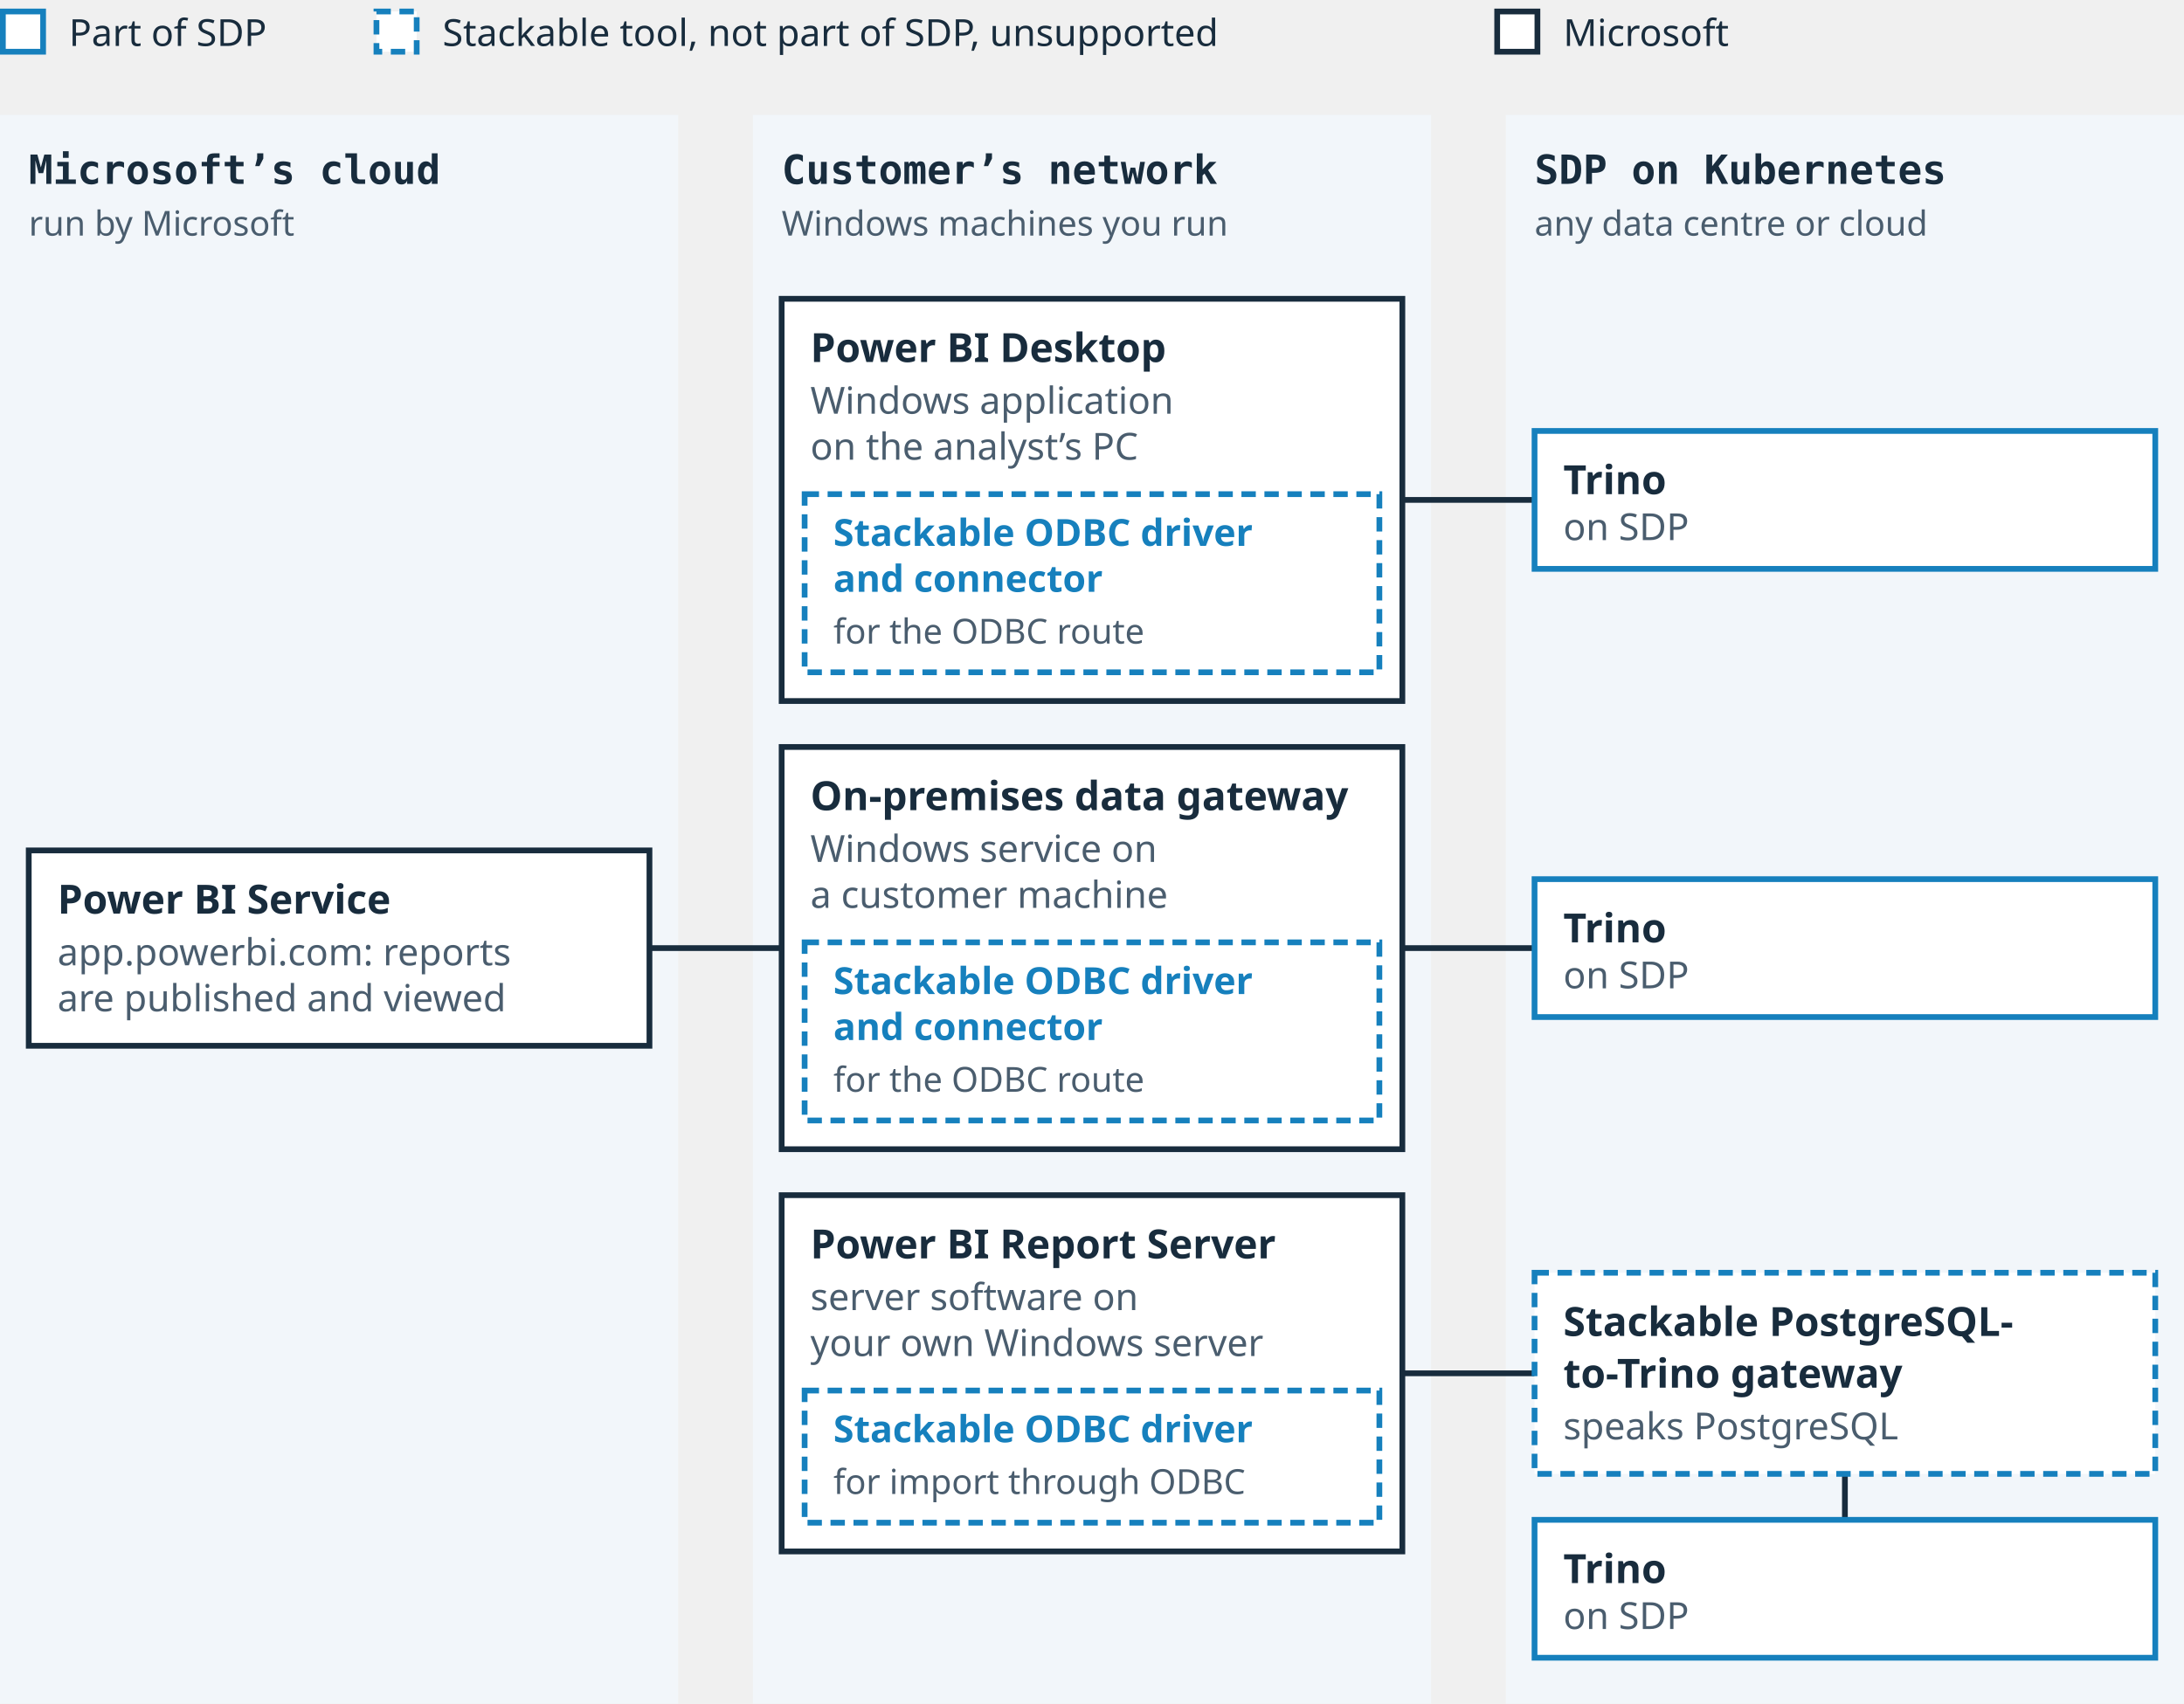
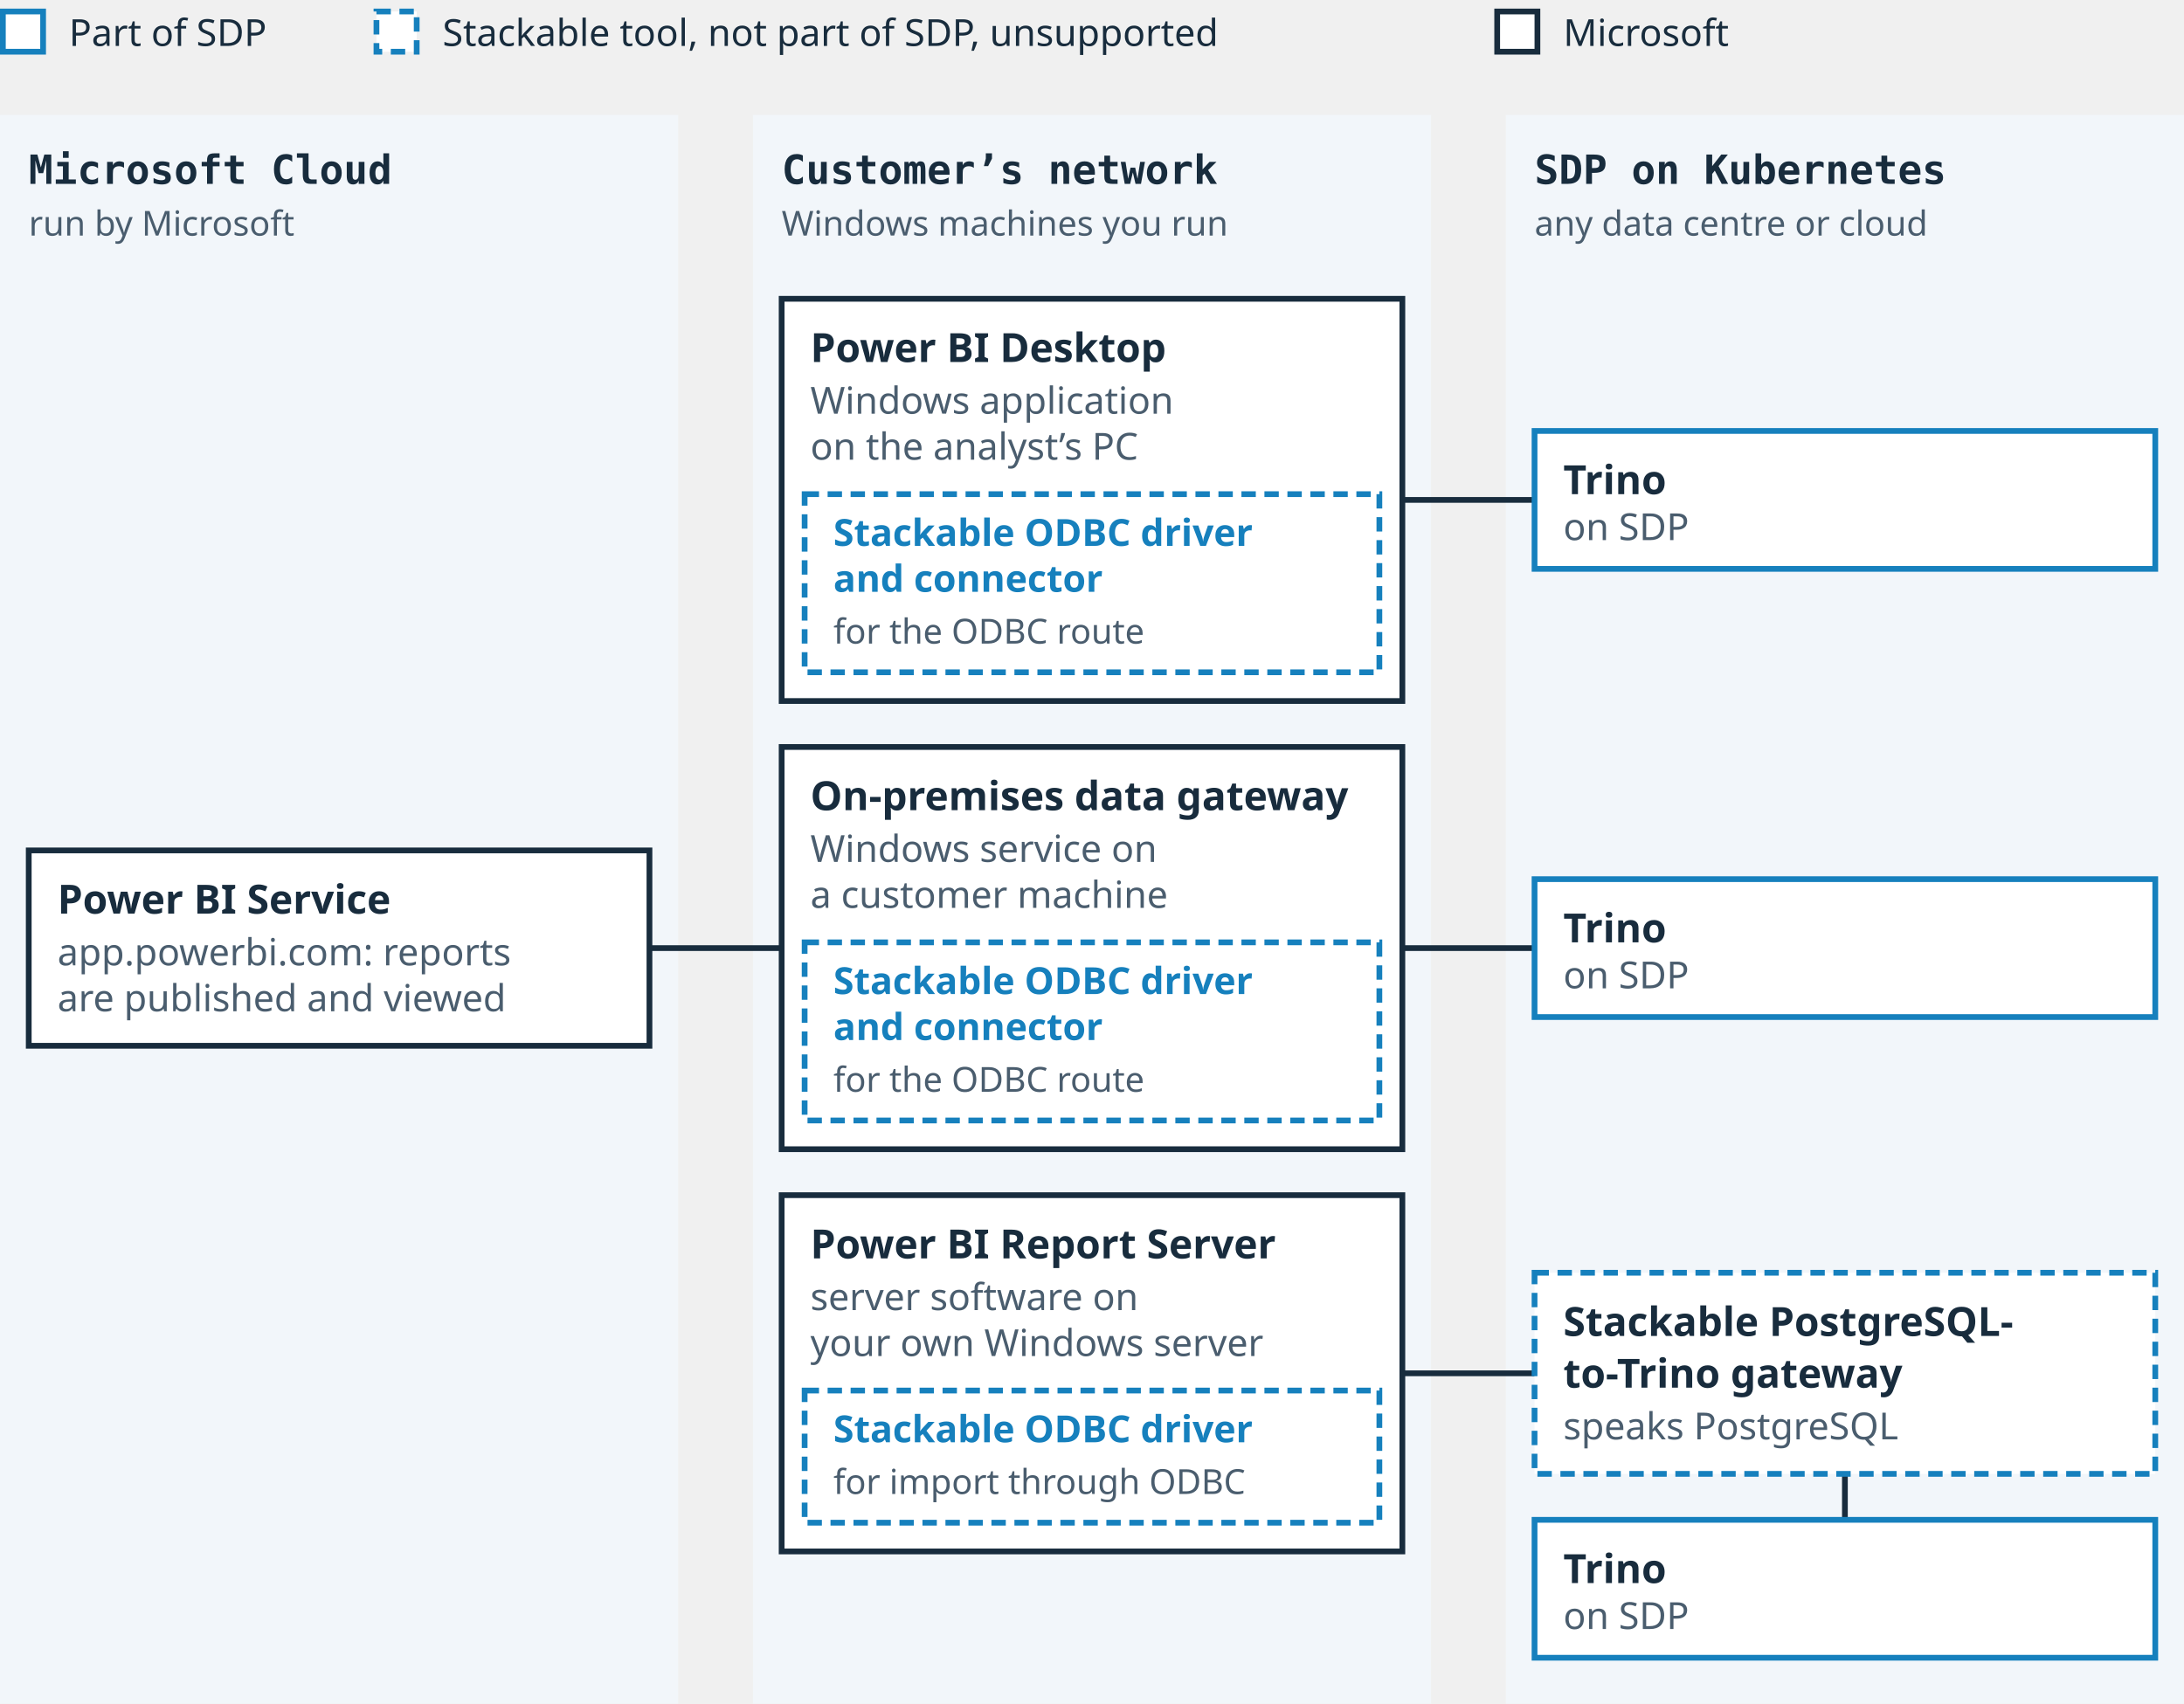
<svg xmlns="http://www.w3.org/2000/svg" viewBox="0 0 760 593" width="760" height="593" role="img" aria-labelledby="pbi-title pbi-desc">
  <style>
    .t { font-family: "Noto Sans", "Helvetica Neue", Arial, sans-serif; fill: #182c3d; }
    .h { font-family: "IBM Plex Mono", "DejaVu Sans Mono", Menlo, monospace; font-weight: 700; font-size: 14px; fill: #182c3d; }
    .name { font-weight: 700; font-size: 14px; }
    .sub { font-size: 13px; fill: #4a5d6e; }
    .iname { font-weight: 700; font-size: 13px; fill: #1680bd; }
    .isub { font-size: 12px; fill: #4a5d6e; }
    .zs { font-size: 12px; fill: #4a5d6e; }
    .legend { font-size: 13px; }
    .band { fill: #f2f6fa; }
    .ms { fill: #ffffff; stroke: #182c3d; stroke-width: 2; }
    .stk { fill: #ffffff; stroke: #1680bd; stroke-width: 2; }
    .tool { fill: #ffffff; stroke: #1680bd; stroke-width: 2; stroke-dasharray: 5 3; }
    .ln { stroke: #182c3d; stroke-width: 2; }
  </style>
  <rect class="stk" x="1" y="4" width="14" height="14" />
  <text class="t legend" x="24" y="16">Part of SDP</text>
  <rect class="tool" x="131" y="4" width="14" height="14" />
  <text class="t legend" x="154" y="16">Stackable tool, not part of SDP, unsupported</text>
  <rect class="ms" x="521" y="4" width="14" height="14" />
  <text class="t legend" x="544" y="16">Microsoft</text>
  <rect class="band" x="0" y="40" width="236" height="553" />
  <rect class="band" x="262" y="40" width="236" height="553" />
  <rect class="band" x="524" y="40" width="236" height="553" />
-   <text class="h" x="10" y="64">Microsoft’s cloud</text>
+   <text class="h" x="10" y="64">Microsoft Cloud</text>
  <text class="t zs" x="10" y="82">run by Microsoft</text>
  <text class="h" x="272" y="64">Customer’s network</text>
  <text class="t zs" x="272" y="82">Windows machines you run</text>
  <text class="h" x="534" y="64">SDP on Kubernetes</text>
  <text class="t zs" x="534" y="82">any data centre or cloud</text>
  <line class="ln" x1="488" y1="174" x2="534" y2="174" />
  <line class="ln" x1="226" y1="330" x2="272" y2="330" />
  <line class="ln" x1="488" y1="330" x2="534" y2="330" />
  <line class="ln" x1="488" y1="478" x2="534" y2="478" />
  <line class="ln" x1="642" y1="513" x2="642" y2="529" />
  <rect class="ms" x="272" y="104" width="216" height="140" />
  <text class="t name" x="282" y="126">Power BI Desktop</text>
  <text class="t sub" x="282" y="144">Windows application</text>
  <text class="t sub" x="282" y="160">on the analyst’s PC</text>
  <rect class="tool" x="280" y="172" width="200" height="62" />
  <text class="t iname" x="290" y="190">Stackable ODBC driver</text>
  <text class="t iname" x="290" y="206">and connector</text>
  <text class="t isub" x="290" y="224">for the ODBC route</text>
  <rect class="stk" x="534" y="150" width="216" height="48" />
  <text class="t name" x="544" y="172">Trino</text>
  <text class="t sub" x="544" y="188">on SDP</text>
  <rect class="ms" x="10" y="296" width="216" height="68" />
  <text class="t name" x="20" y="318">Power BI Service</text>
  <text class="t sub" x="20" y="336">app.powerbi.com: reports</text>
  <text class="t sub" x="20" y="352">are published and viewed</text>
  <rect class="ms" x="272" y="260" width="216" height="140" />
  <text class="t name" x="282" y="282">On-premises data gateway</text>
  <text class="t sub" x="282" y="300">Windows service on</text>
  <text class="t sub" x="282" y="316">a customer machine</text>
  <rect class="tool" x="280" y="328" width="200" height="62" />
  <text class="t iname" x="290" y="346">Stackable ODBC driver</text>
  <text class="t iname" x="290" y="362">and connector</text>
  <text class="t isub" x="290" y="380">for the ODBC route</text>
  <rect class="stk" x="534" y="306" width="216" height="48" />
  <text class="t name" x="544" y="328">Trino</text>
  <text class="t sub" x="544" y="344">on SDP</text>
  <rect class="ms" x="272" y="416" width="216" height="124" />
  <text class="t name" x="282" y="438">Power BI Report Server</text>
  <text class="t sub" x="282" y="456">server software on</text>
  <text class="t sub" x="282" y="472">your own Windows server</text>
  <rect class="tool" x="280" y="484" width="200" height="46" />
  <text class="t iname" x="290" y="502">Stackable ODBC driver</text>
  <text class="t isub" x="290" y="520">for import through ODBC</text>
  <rect class="tool" x="534" y="443" width="216" height="70" />
  <text class="t name" x="544" y="465">Stackable PostgreSQL-</text>
  <text class="t name" x="544" y="483">to-Trino gateway</text>
  <text class="t sub" x="544" y="501">speaks PostgreSQL</text>
  <rect class="stk" x="534" y="529" width="216" height="48" />
  <text class="t name" x="544" y="551">Trino</text>
  <text class="t sub" x="544" y="567">on SDP</text>
</svg>
